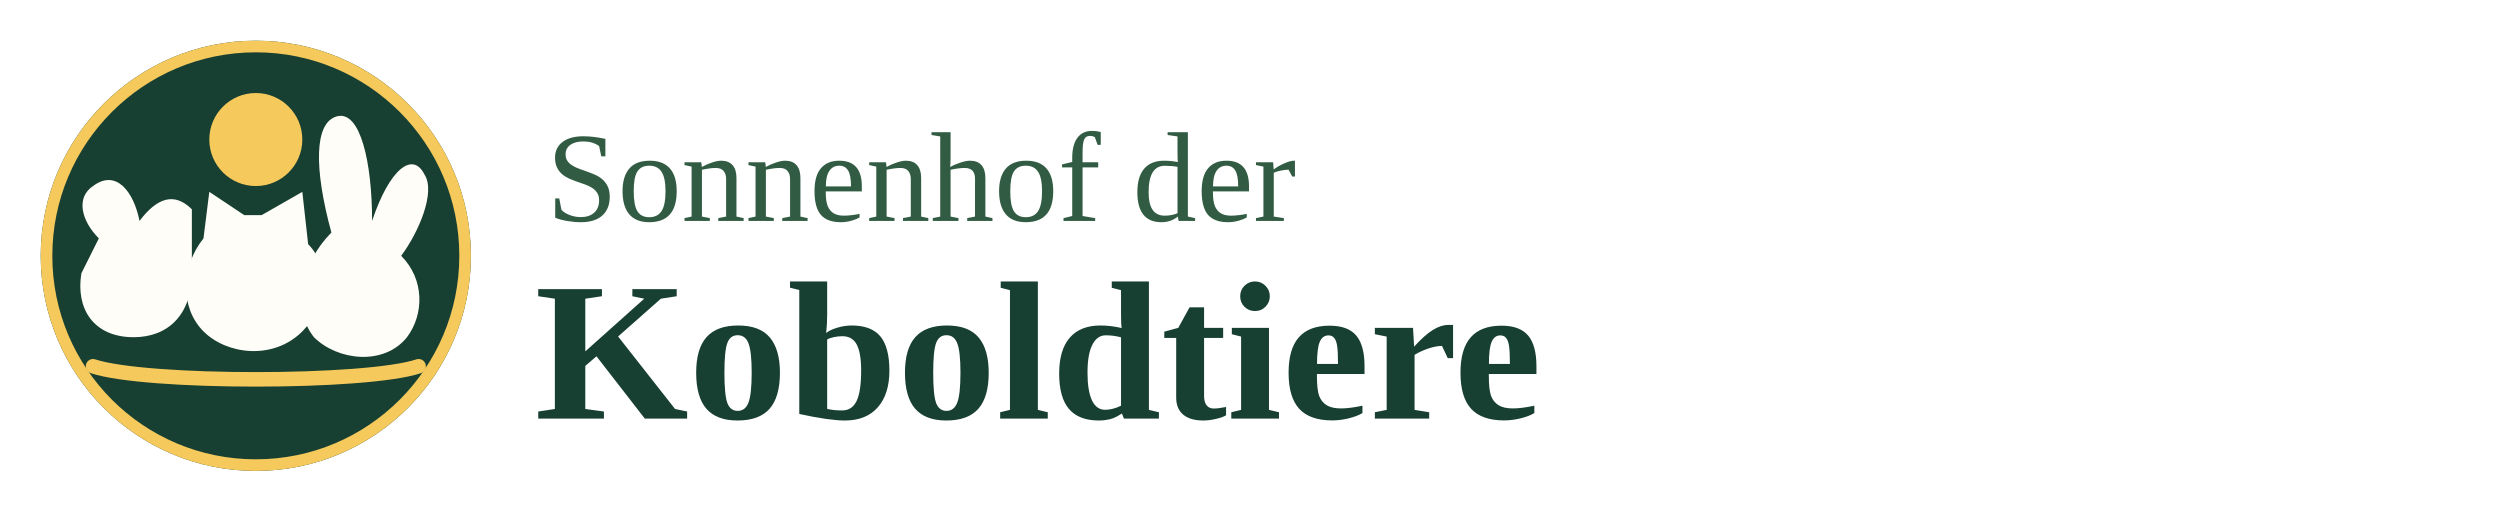
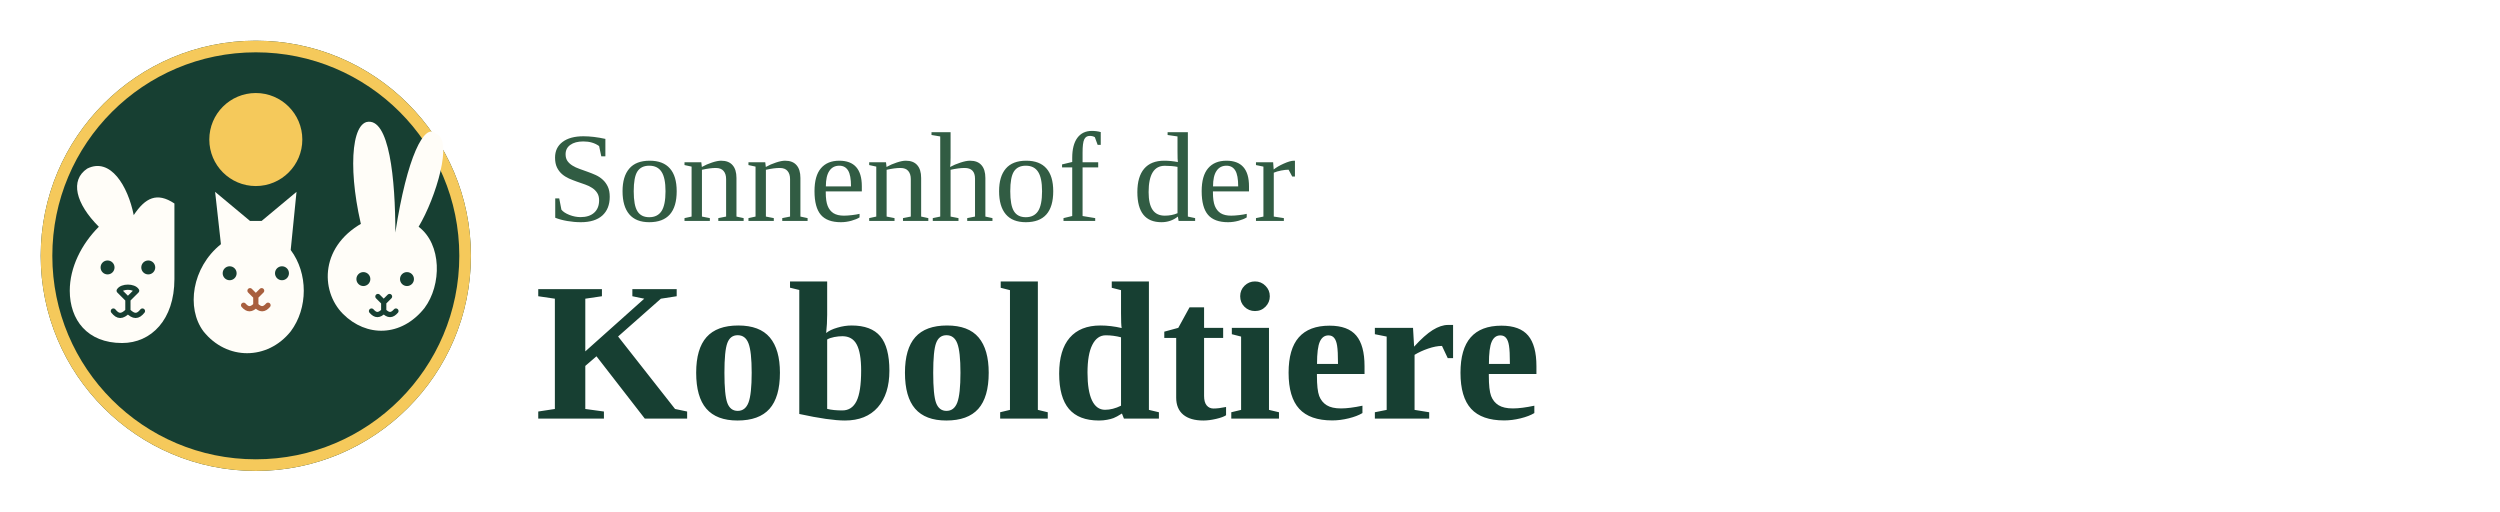
<svg xmlns="http://www.w3.org/2000/svg" viewBox="0 0 430 88" role="img" aria-labelledby="title desc">
  <g transform="translate(4 4) scale(1)">
    <circle cx="40" cy="40" r="37" fill="#173f32" />
    <circle cx="40" cy="40" r="36" fill="none" stroke="#f5c95b" stroke-width="2" />
    <circle cx="40" cy="20" r="8" fill="#f5c95b" />
-     <path d="M13 37c-3-3-4-7-1-9 4-3 7 1 8 6 3-4 6-5 9-2v11c0 7-4 11-10 11-7 0-10-5-9-11z" fill="#fffdf8" />
-     <path d="m31 37 1-8 6 4h3l7-4 1 9c4 4 3 11-1 15-5 5-13 4-17 0-4-4-4-11 0-16z" fill="#fffdf8" />
-     <path d="M53 36c-3-11-3-19 1-20 4-1 6 8 6 18 3-9 7-12 9-8 2 3-1 10-4 14 4 4 4 10 1 14-4 5-12 4-16 0-4-5-2-13 3-18z" fill="#fffdf8" />
-     <path d="M12 59c9 3 47 3 56 0" fill="none" stroke="#f5c95b" stroke-width="2.5" stroke-linecap="round" />
+     <path d="M13 35c-4-4-5-8-2-10 4-2 7 3 8 8 2-3 4-4 7-2v13c0 7-4 11-9 11-6 0-9-4-9-9 0-4 2-8 5-11z" fill="#fffdf8" />
+     <circle cx="14.5" cy="42" r="1.2" fill="#173f32" />
+     <circle cx="21.5" cy="42" r="1.2" fill="#173f32" />
+     <path d="M16.5 46c.5-.8 2.5-.8 3 0L18 47.5zM18 47.5v2m0 0c-1 1-1.7 1-2.5 0m2.5 0c1 1 1.7 1 2.5 0" fill="none" stroke="#173f32" stroke-width=".9" stroke-linecap="round" stroke-linejoin="round" />
+     <path d="m34 38-1-9 6 5h2l6-5-1 10c3 4 3 10 0 14-4 5-11 5-15 0-3-4-2-11 3-15z" fill="#fffdf8" />
+     <circle cx="35.5" cy="43" r="1.2" fill="#173f32" />
+     <circle cx="44.5" cy="43" r="1.2" fill="#173f32" />
+     <path d="m39 46 1 1 1-1m-1 1v1.5m0 0c-.8.8-1.4.8-2.1 0m2.1 0c.8.8 1.4.8 2.1 0" fill="none" stroke="#a85f3e" stroke-width=".9" stroke-linecap="round" stroke-linejoin="round" />
+     <path d="M59 38c-3-10-3-20 0-21 4-1 5 10 5 19 2-13 5-19 7-17 3 1 0 11-3 16 4 3 4 10 1 14-4 5-10 5-14 1-4-4-4-12 4-16z" fill="#fffdf8" />
+     <circle cx="58.5" cy="44" r="1.2" fill="#173f32" />
+     <circle cx="66" cy="44" r="1.2" fill="#173f32" />
+     <path d="m61 47 1 1 1-1m-1 1v1.5m0 0c-.8.8-1.4.8-2.1 0m2.1 0c.8.8 1.4.8 2.1 0" fill="none" stroke="#173f32" stroke-width=".9" stroke-linecap="round" stroke-linejoin="round" />
  </g>
  <text x="94" y="38" fill="#315c43" font-family="Georgia, 'Times New Roman', serif" font-size="22">Sonnenhof der</text>
  <text x="92" y="72" fill="#173f32" font-family="Georgia, 'Times New Roman', serif" font-size="34" font-weight="700">Koboldtiere</text>
</svg>
